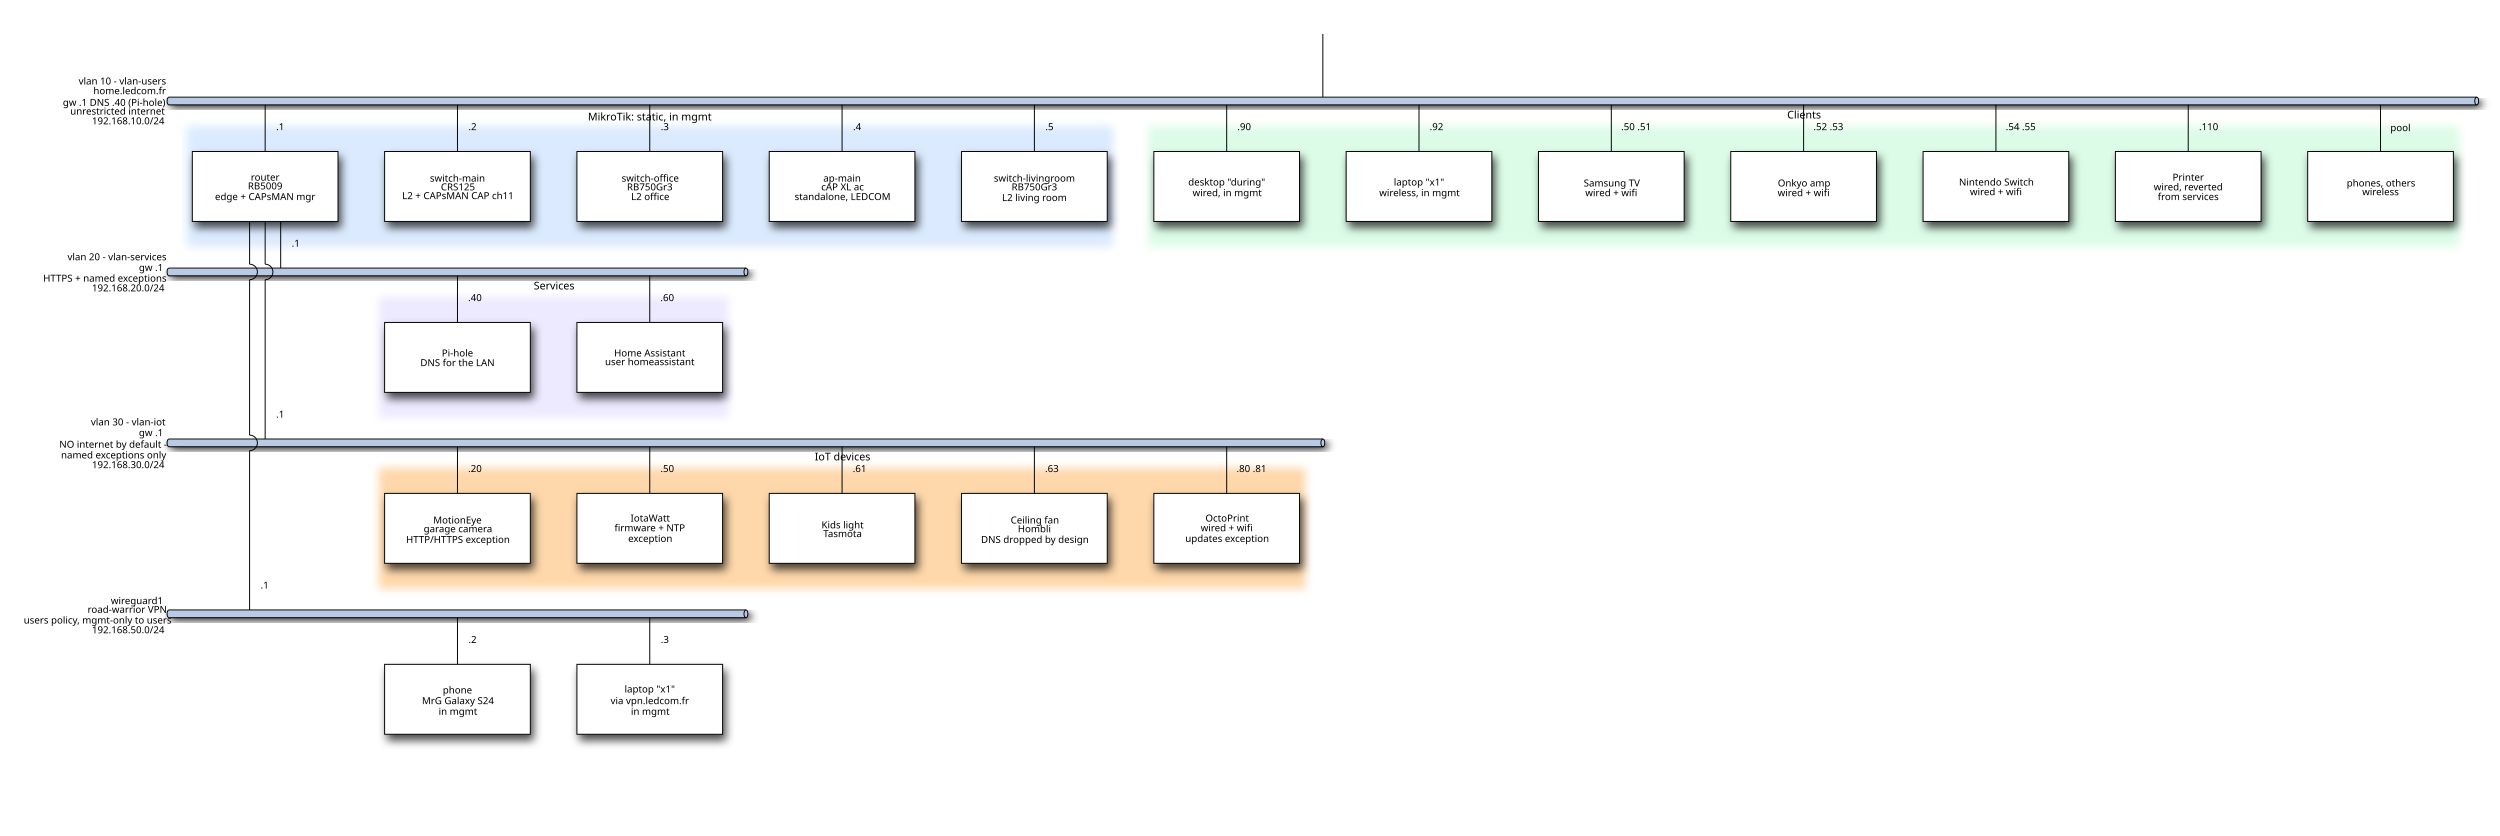
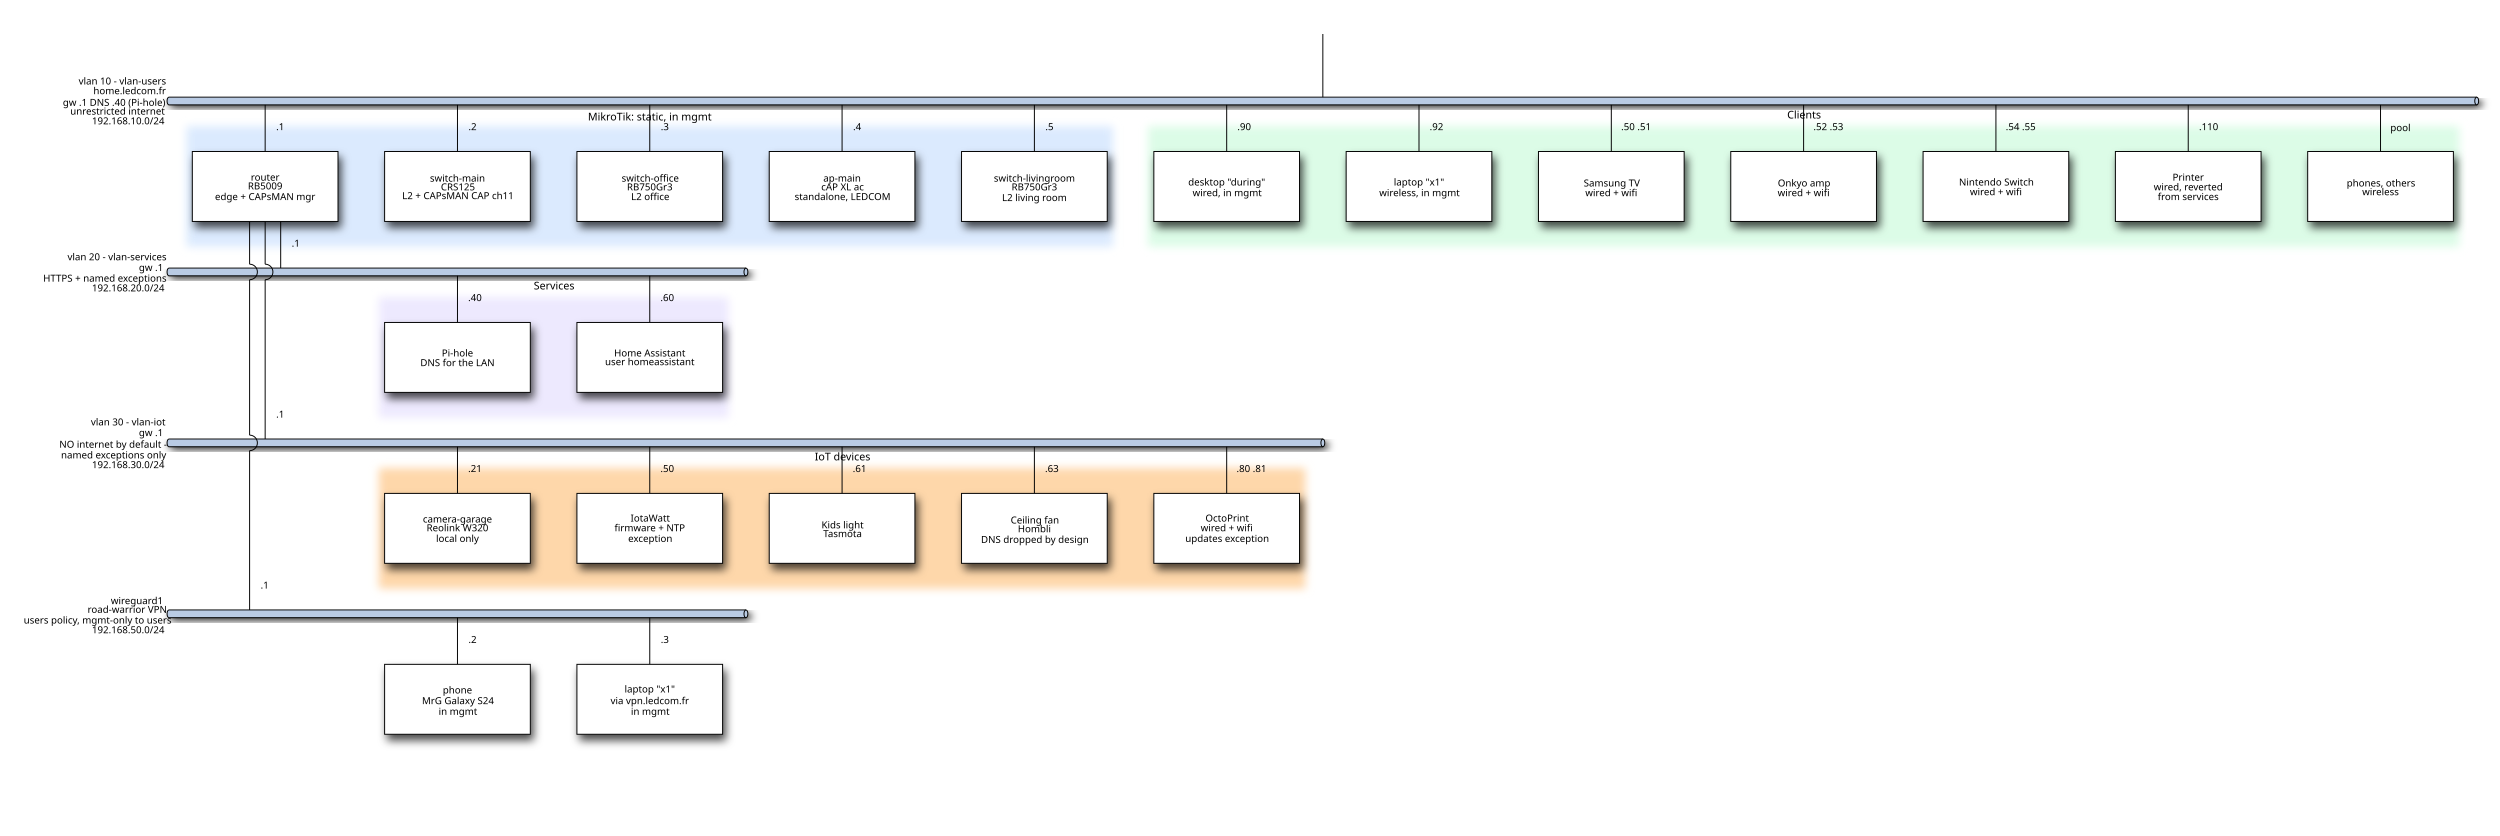
<svg xmlns="http://www.w3.org/2000/svg" viewBox="0 0 2574 860">
  <defs id="defs_block">
    <filter height="1.504" id="filter_blur" width="1.157" x="-0.079" y="-0.252">
      <feGaussianBlur id="feGaussianBlur3780" stdDeviation="4.2" />
    </filter>
  </defs>
  <rect fill="rgb(219,234,254)" height="124" style="filter:url(#filter_blur)" width="954" x="192" y="130" />
  <rect fill="rgb(220,252,231)" height="124" style="filter:url(#filter_blur)" width="1350" x="1182" y="130" />
  <rect fill="rgb(237,233,254)" height="124" style="filter:url(#filter_blur)" width="360" x="390" y="306" />
  <rect fill="rgb(254,215,170)" height="124" style="filter:url(#filter_blur)" width="954" x="390" y="482" />
  <rect fill="rgb(0,0,0)" height="72" stroke="rgb(0,0,0)" style="filter:url(#filter_blur);opacity:0.7;fill-opacity:1" width="150" x="201" y="162" />
  <rect fill="rgb(0,0,0)" height="72" stroke="rgb(0,0,0)" style="filter:url(#filter_blur);opacity:0.7;fill-opacity:1" width="150" x="399" y="162" />
  <rect fill="rgb(0,0,0)" height="72" stroke="rgb(0,0,0)" style="filter:url(#filter_blur);opacity:0.7;fill-opacity:1" width="150" x="597" y="162" />
  <rect fill="rgb(0,0,0)" height="72" stroke="rgb(0,0,0)" style="filter:url(#filter_blur);opacity:0.7;fill-opacity:1" width="150" x="795" y="162" />
  <rect fill="rgb(0,0,0)" height="72" stroke="rgb(0,0,0)" style="filter:url(#filter_blur);opacity:0.7;fill-opacity:1" width="150" x="993" y="162" />
  <rect fill="rgb(0,0,0)" height="72" stroke="rgb(0,0,0)" style="filter:url(#filter_blur);opacity:0.7;fill-opacity:1" width="150" x="1191" y="162" />
  <rect fill="rgb(0,0,0)" height="72" stroke="rgb(0,0,0)" style="filter:url(#filter_blur);opacity:0.7;fill-opacity:1" width="150" x="1389" y="162" />
  <rect fill="rgb(0,0,0)" height="72" stroke="rgb(0,0,0)" style="filter:url(#filter_blur);opacity:0.7;fill-opacity:1" width="150" x="1587" y="162" />
  <rect fill="rgb(0,0,0)" height="72" stroke="rgb(0,0,0)" style="filter:url(#filter_blur);opacity:0.7;fill-opacity:1" width="150" x="1785" y="162" />
  <rect fill="rgb(0,0,0)" height="72" stroke="rgb(0,0,0)" style="filter:url(#filter_blur);opacity:0.7;fill-opacity:1" width="150" x="1983" y="162" />
  <rect fill="rgb(0,0,0)" height="72" stroke="rgb(0,0,0)" style="filter:url(#filter_blur);opacity:0.7;fill-opacity:1" width="150" x="2181" y="162" />
  <rect fill="rgb(0,0,0)" height="72" stroke="rgb(0,0,0)" style="filter:url(#filter_blur);opacity:0.7;fill-opacity:1" width="150" x="2379" y="162" />
  <rect fill="rgb(0,0,0)" height="72" stroke="rgb(0,0,0)" style="filter:url(#filter_blur);opacity:0.7;fill-opacity:1" width="150" x="399" y="338" />
  <rect fill="rgb(0,0,0)" height="72" stroke="rgb(0,0,0)" style="filter:url(#filter_blur);opacity:0.7;fill-opacity:1" width="150" x="597" y="338" />
  <rect fill="rgb(0,0,0)" height="72" stroke="rgb(0,0,0)" style="filter:url(#filter_blur);opacity:0.7;fill-opacity:1" width="150" x="399" y="514" />
  <rect fill="rgb(0,0,0)" height="72" stroke="rgb(0,0,0)" style="filter:url(#filter_blur);opacity:0.7;fill-opacity:1" width="150" x="597" y="514" />
  <rect fill="rgb(0,0,0)" height="72" stroke="rgb(0,0,0)" style="filter:url(#filter_blur);opacity:0.7;fill-opacity:1" width="150" x="795" y="514" />
  <rect fill="rgb(0,0,0)" height="72" stroke="rgb(0,0,0)" style="filter:url(#filter_blur);opacity:0.7;fill-opacity:1" width="150" x="993" y="514" />
  <rect fill="rgb(0,0,0)" height="72" stroke="rgb(0,0,0)" style="filter:url(#filter_blur);opacity:0.7;fill-opacity:1" width="150" x="1191" y="514" />
  <rect fill="rgb(0,0,0)" height="72" stroke="rgb(0,0,0)" style="filter:url(#filter_blur);opacity:0.7;fill-opacity:1" width="150" x="399" y="690" />
  <rect fill="rgb(0,0,0)" height="72" stroke="rgb(0,0,0)" style="filter:url(#filter_blur);opacity:0.7;fill-opacity:1" width="150" x="597" y="690" />
  <path d="M 177 103 L 2553 103 A2,4 0 0 1 2553 111 L 177 111 A2,4 0 0 1 177 103" fill="rgb(0,0,0)" style="filter:url(#filter_blur)" />
  <path d="M 177 279 L 771 279 A2,4 0 0 1 771 287 L 177 287 A2,4 0 0 1 177 279" fill="rgb(0,0,0)" style="filter:url(#filter_blur)" />
  <path d="M 177 455 L 1365 455 A2,4 0 0 1 1365 463 L 177 463 A2,4 0 0 1 177 455" fill="rgb(0,0,0)" style="filter:url(#filter_blur)" />
  <path d="M 177 631 L 771 631 A2,4 0 0 1 771 639 L 177 639 A2,4 0 0 1 177 631" fill="rgb(0,0,0)" style="filter:url(#filter_blur)" />
  <path d="M 174 100 L 2550 100 A2,4 0 0 1 2550 108 L 174 108 A2,4 0 0 1 174 100" fill="rgb(185,203,228)" stroke="rgb(0,0,0)" />
  <path d="M 2550 108 A2,4 0 0 1 2550 100" fill="none" stroke="rgb(0,0,0)" />
  <path d="M 174 100 L 2550 100" fill="none" stroke="none" />
  <path d="M 1362 35 L 1362 100" fill="none" stroke="rgb(0,0,0)" />
  <path d="M 174 276 L 768 276 A2,4 0 0 1 768 284 L 174 284 A2,4 0 0 1 174 276" fill="rgb(185,203,228)" stroke="rgb(0,0,0)" />
  <path d="M 768 284 A2,4 0 0 1 768 276" fill="none" stroke="rgb(0,0,0)" />
  <path d="M 174 276 L 768 276" fill="none" stroke="none" />
  <path d="M 174 452 L 1362 452 A2,4 0 0 1 1362 460 L 174 460 A2,4 0 0 1 174 452" fill="rgb(185,203,228)" stroke="rgb(0,0,0)" />
  <path d="M 1362 460 A2,4 0 0 1 1362 452" fill="none" stroke="rgb(0,0,0)" />
  <path d="M 174 452 L 1362 452" fill="none" stroke="none" />
  <path d="M 174 628 L 768 628 A2,4 0 0 1 768 636 L 174 636 A2,4 0 0 1 174 628" fill="rgb(185,203,228)" stroke="rgb(0,0,0)" />
  <path d="M 768 636 A2,4 0 0 1 768 628" fill="none" stroke="rgb(0,0,0)" />
  <path d="M 174 628 L 768 628" fill="none" stroke="none" />
  <text fill="rgb(0,0,0)" font-family="sans-serif" font-size="10" font-style="normal" font-weight="normal" text-anchor="middle" textLength="80" x="126.0" y="87">vlan 10 - vlan-users</text>
  <text fill="rgb(0,0,0)" font-family="sans-serif" font-size="10" font-style="normal" font-weight="normal" text-anchor="middle" textLength="65" x="133.5" y="97">home.ledcom.fr</text>
  <text fill="rgb(0,0,0)" font-family="sans-serif" font-size="10" font-style="normal" font-weight="normal" text-anchor="middle" textLength="97" x="117.5" y="109">gw .1  DNS .40 (Pi-hole)</text>
  <text fill="rgb(0,0,0)" font-family="sans-serif" font-size="10" font-style="normal" font-weight="normal" text-anchor="middle" textLength="90" x="121.0" y="118">unrestricted internet</text>
  <text fill="rgb(0,0,0)" font-family="sans-serif" font-size="10" font-style="normal" font-weight="normal" text-anchor="middle" textLength="68" x="132.0" y="128">192.168.10.0/24</text>
  <text fill="rgb(0,0,0)" font-family="sans-serif" font-size="10" font-style="normal" font-weight="normal" text-anchor="middle" textLength="91" x="120.5" y="268">vlan 20 - vlan-services</text>
  <text fill="rgb(0,0,0)" font-family="sans-serif" font-size="10" font-style="normal" font-weight="normal" text-anchor="middle" textLength="21" x="155.5" y="279">gw .1</text>
  <text fill="rgb(0,0,0)" font-family="sans-serif" font-size="10" font-style="normal" font-weight="normal" text-anchor="middle" textLength="116" x="108.0" y="290">HTTPS + named exceptions</text>
  <text fill="rgb(0,0,0)" font-family="sans-serif" font-size="10" font-style="normal" font-weight="normal" text-anchor="middle" textLength="68" x="132.0" y="300">192.168.20.0/24</text>
  <text fill="rgb(0,0,0)" font-family="sans-serif" font-size="10" font-style="normal" font-weight="normal" text-anchor="middle" textLength="68" x="132.0" y="438">vlan 30 - vlan-iot</text>
  <text fill="rgb(0,0,0)" font-family="sans-serif" font-size="10" font-style="normal" font-weight="normal" text-anchor="middle" textLength="21" x="155.5" y="449">gw .1</text>
  <text fill="rgb(0,0,0)" font-family="sans-serif" font-size="10" font-style="normal" font-weight="normal" text-anchor="middle" textLength="99" x="116.5" y="461">NO internet by default -</text>
  <text fill="rgb(0,0,0)" font-family="sans-serif" font-size="10" font-style="normal" font-weight="normal" text-anchor="middle" textLength="98" x="117.0" y="472">named exceptions only</text>
  <text fill="rgb(0,0,0)" font-family="sans-serif" font-size="10" font-style="normal" font-weight="normal" text-anchor="middle" textLength="68" x="132.0" y="482">192.168.30.0/24</text>
  <text fill="rgb(0,0,0)" font-family="sans-serif" font-size="10" font-style="normal" font-weight="normal" text-anchor="middle" textLength="50" x="141.0" y="622">wireguard1</text>
  <text fill="rgb(0,0,0)" font-family="sans-serif" font-size="10" font-style="normal" font-weight="normal" text-anchor="middle" textLength="70" x="131.0" y="631">road-warrior VPN</text>
  <text fill="rgb(0,0,0)" font-family="sans-serif" font-size="10" font-style="normal" font-weight="normal" text-anchor="middle" textLength="131" x="100.5" y="642">users policy, mgmt-only to users</text>
  <text fill="rgb(0,0,0)" font-family="sans-serif" font-size="10" font-style="normal" font-weight="normal" text-anchor="middle" textLength="68" x="132.0" y="652">192.168.50.0/24</text>
  <path d="M 273 108 L 273 156" fill="none" stroke="rgb(0,0,0)" />
  <text fill="rgb(0,0,0)" font-family="sans-serif" font-size="10" font-style="normal" font-weight="normal" text-anchor="middle" textLength="7" x="288.5" y="134">.1</text>
  <path d="M 289 228 L 289 276" fill="none" stroke="rgb(0,0,0)" />
  <text fill="rgb(0,0,0)" font-family="sans-serif" font-size="10" font-style="normal" font-weight="normal" text-anchor="middle" textLength="7" x="304.5" y="254">.1</text>
  <path d="M 273 228 L 273 272" fill="none" stroke="rgb(0,0,0)" />
  <path d="M 273.0 272.0 A8.0,8.0 0 0 1 273.0 288.0" fill="none" stroke="rgb(0,0,0)" />
  <path d="M 273 288 L 273 452" fill="none" stroke="rgb(0,0,0)" />
  <text fill="rgb(0,0,0)" font-family="sans-serif" font-size="10" font-style="normal" font-weight="normal" text-anchor="middle" textLength="7" x="288.5" y="430">.1</text>
  <path d="M 257 228 L 257 272" fill="none" stroke="rgb(0,0,0)" />
  <path d="M 257.0 272.0 A8.0,8.0 0 0 1 257.0 288.0" fill="none" stroke="rgb(0,0,0)" />
  <path d="M 257 288 L 257 448" fill="none" stroke="rgb(0,0,0)" />
  <path d="M 257.0 448.0 A8.0,8.0 0 0 1 257.0 464.0" fill="none" stroke="rgb(0,0,0)" />
  <path d="M 257 464 L 257 628" fill="none" stroke="rgb(0,0,0)" />
  <text fill="rgb(0,0,0)" font-family="sans-serif" font-size="10" font-style="normal" font-weight="normal" text-anchor="middle" textLength="7" x="272.5" y="606">.1</text>
  <rect fill="rgb(255,255,255)" height="72" stroke="rgb(0,0,0)" width="150" x="198" y="156" />
  <text fill="rgb(0,0,0)" font-family="sans-serif" font-size="10" font-style="normal" font-weight="normal" text-anchor="middle" textLength="26" x="273.0" y="186">router</text>
  <text fill="rgb(0,0,0)" font-family="sans-serif" font-size="10" font-style="normal" font-weight="normal" text-anchor="middle" textLength="32" x="273.0" y="195">RB5009</text>
  <text fill="rgb(0,0,0)" font-family="sans-serif" font-size="10" font-style="normal" font-weight="normal" text-anchor="middle" textLength="92" x="273.0" y="206">edge + CAPsMAN mgr</text>
  <path d="M 471 108 L 471 156" fill="none" stroke="rgb(0,0,0)" />
  <text fill="rgb(0,0,0)" font-family="sans-serif" font-size="10" font-style="normal" font-weight="normal" text-anchor="middle" textLength="7" x="486.5" y="134">.2</text>
  <rect fill="rgb(255,255,255)" height="72" stroke="rgb(0,0,0)" width="150" x="396" y="156" />
  <text fill="rgb(0,0,0)" font-family="sans-serif" font-size="10" font-style="normal" font-weight="normal" text-anchor="middle" textLength="52" x="471.0" y="187">switch-main</text>
  <text fill="rgb(0,0,0)" font-family="sans-serif" font-size="10" font-style="normal" font-weight="normal" text-anchor="middle" textLength="33" x="471.5" y="196">CRS125</text>
  <text fill="rgb(0,0,0)" font-family="sans-serif" font-size="10" font-style="normal" font-weight="normal" text-anchor="middle" textLength="105" x="471.5" y="205">L2 + CAPsMAN CAP ch11</text>
  <path d="M 669 108 L 669 156" fill="none" stroke="rgb(0,0,0)" />
  <text fill="rgb(0,0,0)" font-family="sans-serif" font-size="10" font-style="normal" font-weight="normal" text-anchor="middle" textLength="7" x="684.5" y="134">.3</text>
  <rect fill="rgb(255,255,255)" height="72" stroke="rgb(0,0,0)" width="150" x="594" y="156" />
  <text fill="rgb(0,0,0)" font-family="sans-serif" font-size="10" font-style="normal" font-weight="normal" text-anchor="middle" textLength="53" x="669.5" y="187">switch-office</text>
  <text fill="rgb(0,0,0)" font-family="sans-serif" font-size="10" font-style="normal" font-weight="normal" text-anchor="middle" textLength="42" x="669.0" y="196">RB750Gr3</text>
  <text fill="rgb(0,0,0)" font-family="sans-serif" font-size="10" font-style="normal" font-weight="normal" text-anchor="middle" textLength="35" x="669.5" y="206">L2 office</text>
  <path d="M 867 108 L 867 156" fill="none" stroke="rgb(0,0,0)" />
  <text fill="rgb(0,0,0)" font-family="sans-serif" font-size="10" font-style="normal" font-weight="normal" text-anchor="middle" textLength="7" x="882.5" y="134">.4</text>
  <rect fill="rgb(255,255,255)" height="72" stroke="rgb(0,0,0)" width="150" x="792" y="156" />
  <text fill="rgb(0,0,0)" font-family="sans-serif" font-size="10" font-style="normal" font-weight="normal" text-anchor="middle" textLength="34" x="867.0" y="187">ap-main</text>
  <text fill="rgb(0,0,0)" font-family="sans-serif" font-size="10" font-style="normal" font-weight="normal" text-anchor="middle" textLength="39" x="867.5" y="196">cAP XL ac</text>
  <text fill="rgb(0,0,0)" font-family="sans-serif" font-size="10" font-style="normal" font-weight="normal" text-anchor="middle" textLength="89" x="867.5" y="206">standalone, LEDCOM</text>
  <path d="M 1065 108 L 1065 156" fill="none" stroke="rgb(0,0,0)" />
  <text fill="rgb(0,0,0)" font-family="sans-serif" font-size="10" font-style="normal" font-weight="normal" text-anchor="middle" textLength="7" x="1080.5" y="134">.5</text>
  <rect fill="rgb(255,255,255)" height="72" stroke="rgb(0,0,0)" width="150" x="990" y="156" />
  <text fill="rgb(0,0,0)" font-family="sans-serif" font-size="10" font-style="normal" font-weight="normal" text-anchor="middle" textLength="76" x="1065.0" y="187">switch-livingroom</text>
  <text fill="rgb(0,0,0)" font-family="sans-serif" font-size="10" font-style="normal" font-weight="normal" text-anchor="middle" textLength="42" x="1065.0" y="196">RB750Gr3</text>
  <text fill="rgb(0,0,0)" font-family="sans-serif" font-size="10" font-style="normal" font-weight="normal" text-anchor="middle" textLength="60" x="1065.0" y="207">L2 living room</text>
  <path d="M 1263 108 L 1263 156" fill="none" stroke="rgb(0,0,0)" />
  <text fill="rgb(0,0,0)" font-family="sans-serif" font-size="10" font-style="normal" font-weight="normal" text-anchor="middle" textLength="12" x="1281.0" y="134">.90</text>
  <rect fill="rgb(255,255,255)" height="72" stroke="rgb(0,0,0)" width="150" x="1188" y="156" />
  <text fill="rgb(0,0,0)" font-family="sans-serif" font-size="10" font-style="normal" font-weight="normal" text-anchor="middle" textLength="70" x="1263.0" y="191">desktop "during"</text>
  <text fill="rgb(0,0,0)" font-family="sans-serif" font-size="10" font-style="normal" font-weight="normal" text-anchor="middle" textLength="63" x="1263.5" y="202">wired, in mgmt</text>
  <path d="M 1461 108 L 1461 156" fill="none" stroke="rgb(0,0,0)" />
  <text fill="rgb(0,0,0)" font-family="sans-serif" font-size="10" font-style="normal" font-weight="normal" text-anchor="middle" textLength="12" x="1479.0" y="134">.92</text>
  <rect fill="rgb(255,255,255)" height="72" stroke="rgb(0,0,0)" width="150" x="1386" y="156" />
  <text fill="rgb(0,0,0)" font-family="sans-serif" font-size="10" font-style="normal" font-weight="normal" text-anchor="middle" textLength="42" x="1461.0" y="191">laptop "x1"</text>
  <text fill="rgb(0,0,0)" font-family="sans-serif" font-size="10" font-style="normal" font-weight="normal" text-anchor="middle" textLength="73" x="1461.5" y="202">wireless, in mgmt</text>
  <path d="M 1659 108 L 1659 156" fill="none" stroke="rgb(0,0,0)" />
  <text fill="rgb(0,0,0)" font-family="sans-serif" font-size="10" font-style="normal" font-weight="normal" text-anchor="middle" textLength="27" x="1684.5" y="134">.50 .51</text>
  <rect fill="rgb(255,255,255)" height="72" stroke="rgb(0,0,0)" width="150" x="1584" y="156" />
  <text fill="rgb(0,0,0)" font-family="sans-serif" font-size="10" font-style="normal" font-weight="normal" text-anchor="middle" textLength="53" x="1659.5" y="192">Samsung TV</text>
  <text fill="rgb(0,0,0)" font-family="sans-serif" font-size="10" font-style="normal" font-weight="normal" text-anchor="middle" textLength="50" x="1659.0" y="202">wired + wifi</text>
  <path d="M 1857 108 L 1857 156" fill="none" stroke="rgb(0,0,0)" />
  <text fill="rgb(0,0,0)" font-family="sans-serif" font-size="10" font-style="normal" font-weight="normal" text-anchor="middle" textLength="27" x="1882.5" y="134">.52 .53</text>
  <rect fill="rgb(255,255,255)" height="72" stroke="rgb(0,0,0)" width="150" x="1782" y="156" />
  <text fill="rgb(0,0,0)" font-family="sans-serif" font-size="10" font-style="normal" font-weight="normal" text-anchor="middle" textLength="47" x="1857.5" y="192">Onkyo amp</text>
  <text fill="rgb(0,0,0)" font-family="sans-serif" font-size="10" font-style="normal" font-weight="normal" text-anchor="middle" textLength="50" x="1857.0" y="202">wired + wifi</text>
  <path d="M 2055 108 L 2055 156" fill="none" stroke="rgb(0,0,0)" />
  <text fill="rgb(0,0,0)" font-family="sans-serif" font-size="10" font-style="normal" font-weight="normal" text-anchor="middle" textLength="27" x="2080.5" y="134">.54 .55</text>
  <rect fill="rgb(255,255,255)" height="72" stroke="rgb(0,0,0)" width="150" x="1980" y="156" />
  <text fill="rgb(0,0,0)" font-family="sans-serif" font-size="10" font-style="normal" font-weight="normal" text-anchor="middle" textLength="71" x="2055.5" y="191">Nintendo Switch</text>
  <text fill="rgb(0,0,0)" font-family="sans-serif" font-size="10" font-style="normal" font-weight="normal" text-anchor="middle" textLength="50" x="2055.0" y="201">wired + wifi</text>
  <path d="M 2253 108 L 2253 156" fill="none" stroke="rgb(0,0,0)" />
  <text fill="rgb(0,0,0)" font-family="sans-serif" font-size="10" font-style="normal" font-weight="normal" text-anchor="middle" textLength="18" x="2274.0" y="134">.110</text>
  <rect fill="rgb(255,255,255)" height="72" stroke="rgb(0,0,0)" width="150" x="2178" y="156" />
  <text fill="rgb(0,0,0)" font-family="sans-serif" font-size="10" font-style="normal" font-weight="normal" text-anchor="middle" textLength="30" x="2253.0" y="186">Printer</text>
  <text fill="rgb(0,0,0)" font-family="sans-serif" font-size="10" font-style="normal" font-weight="normal" text-anchor="middle" textLength="64" x="2253.0" y="196">wired, reverted</text>
  <text fill="rgb(0,0,0)" font-family="sans-serif" font-size="10" font-style="normal" font-weight="normal" text-anchor="middle" textLength="54" x="2253.0" y="206">from services</text>
  <path d="M 2451 108 L 2451 156" fill="none" stroke="rgb(0,0,0)" />
  <text fill="rgb(0,0,0)" font-family="sans-serif" font-size="10" font-style="normal" font-weight="normal" text-anchor="middle" textLength="17" x="2471.5" y="135">pool</text>
  <rect fill="rgb(255,255,255)" height="72" stroke="rgb(0,0,0)" width="150" x="2376" y="156" />
  <text fill="rgb(0,0,0)" font-family="sans-serif" font-size="10" font-style="normal" font-weight="normal" text-anchor="middle" textLength="61" x="2451.5" y="192">phones, others</text>
  <text fill="rgb(0,0,0)" font-family="sans-serif" font-size="10" font-style="normal" font-weight="normal" text-anchor="middle" textLength="34" x="2451.0" y="201">wireless</text>
  <path d="M 471 284 L 471 332" fill="none" stroke="rgb(0,0,0)" />
  <text fill="rgb(0,0,0)" font-family="sans-serif" font-size="10" font-style="normal" font-weight="normal" text-anchor="middle" textLength="12" x="489.0" y="310">.40</text>
  <rect fill="rgb(255,255,255)" height="72" stroke="rgb(0,0,0)" width="150" x="396" y="332" />
  <text fill="rgb(0,0,0)" font-family="sans-serif" font-size="10" font-style="normal" font-weight="normal" text-anchor="middle" textLength="30" x="471.0" y="367">Pi-hole</text>
  <text fill="rgb(0,0,0)" font-family="sans-serif" font-size="10" font-style="normal" font-weight="normal" text-anchor="middle" textLength="68" x="471.0" y="377">DNS for the LAN</text>
  <path d="M 669 284 L 669 332" fill="none" stroke="rgb(0,0,0)" />
  <text fill="rgb(0,0,0)" font-family="sans-serif" font-size="10" font-style="normal" font-weight="normal" text-anchor="middle" textLength="12" x="687.0" y="310">.60</text>
  <rect fill="rgb(255,255,255)" height="72" stroke="rgb(0,0,0)" width="150" x="594" y="332" />
  <text fill="rgb(0,0,0)" font-family="sans-serif" font-size="10" font-style="normal" font-weight="normal" text-anchor="middle" textLength="62" x="669.0" y="367">Home Assistant</text>
  <text fill="rgb(0,0,0)" font-family="sans-serif" font-size="10" font-style="normal" font-weight="normal" text-anchor="middle" textLength="80" x="669.0" y="376">user homeassistant</text>
  <path d="M 471 460 L 471 508" fill="none" stroke="rgb(0,0,0)" />
-   <text fill="rgb(0,0,0)" font-family="sans-serif" font-size="10" font-style="normal" font-weight="normal" text-anchor="middle" textLength="12" x="489.0" y="486">.20</text>
+   <text fill="rgb(0,0,0)" font-family="sans-serif" font-size="10" font-style="normal" font-weight="normal" text-anchor="middle" textLength="12" x="489.0" y="486">.21</text>
  <rect fill="rgb(255,255,255)" height="72" stroke="rgb(0,0,0)" width="150" x="396" y="508" />
-   <text fill="rgb(0,0,0)" font-family="sans-serif" font-size="10" font-style="normal" font-weight="normal" text-anchor="middle" textLength="44" x="471.0" y="539">MotionEye</text>
-   <text fill="rgb(0,0,0)" font-family="sans-serif" font-size="10" font-style="normal" font-weight="normal" text-anchor="middle" textLength="61" x="471.5" y="548">garage camera</text>
-   <text fill="rgb(0,0,0)" font-family="sans-serif" font-size="10" font-style="normal" font-weight="normal" text-anchor="middle" textLength="99" x="471.5" y="559">HTTP/HTTPS exception</text>
+   <text fill="rgb(0,0,0)" font-family="sans-serif" font-size="10" font-style="normal" font-weight="normal" text-anchor="middle" textLength="62" x="471.0" y="538">camera-garage</text>
+   <text fill="rgb(0,0,0)" font-family="sans-serif" font-size="10" font-style="normal" font-weight="normal" text-anchor="middle" textLength="60" x="471.0" y="547">Reolink W320</text>
+   <text fill="rgb(0,0,0)" font-family="sans-serif" font-size="10" font-style="normal" font-weight="normal" text-anchor="middle" textLength="40" x="471.0" y="558">local only</text>
  <path d="M 669 460 L 669 508" fill="none" stroke="rgb(0,0,0)" />
  <text fill="rgb(0,0,0)" font-family="sans-serif" font-size="10" font-style="normal" font-weight="normal" text-anchor="middle" textLength="12" x="687.0" y="486">.50</text>
  <rect fill="rgb(255,255,255)" height="72" stroke="rgb(0,0,0)" width="150" x="594" y="508" />
  <text fill="rgb(0,0,0)" font-family="sans-serif" font-size="10" font-style="normal" font-weight="normal" text-anchor="middle" textLength="33" x="669.5" y="537">IotaWatt</text>
  <text fill="rgb(0,0,0)" font-family="sans-serif" font-size="10" font-style="normal" font-weight="normal" text-anchor="middle" textLength="66" x="669.0" y="547">firmware + NTP</text>
  <text fill="rgb(0,0,0)" font-family="sans-serif" font-size="10" font-style="normal" font-weight="normal" text-anchor="middle" textLength="41" x="669.5" y="558">exception</text>
  <path d="M 867 460 L 867 508" fill="none" stroke="rgb(0,0,0)" />
  <text fill="rgb(0,0,0)" font-family="sans-serif" font-size="10" font-style="normal" font-weight="normal" text-anchor="middle" textLength="12" x="885.0" y="486">.61</text>
  <rect fill="rgb(255,255,255)" height="72" stroke="rgb(0,0,0)" width="150" x="792" y="508" />
  <text fill="rgb(0,0,0)" font-family="sans-serif" font-size="10" font-style="normal" font-weight="normal" text-anchor="middle" textLength="39" x="867.5" y="544">Kids light</text>
  <text fill="rgb(0,0,0)" font-family="sans-serif" font-size="10" font-style="normal" font-weight="normal" text-anchor="middle" textLength="33" x="867.5" y="553">Tasmota</text>
  <path d="M 1065 460 L 1065 508" fill="none" stroke="rgb(0,0,0)" />
  <text fill="rgb(0,0,0)" font-family="sans-serif" font-size="10" font-style="normal" font-weight="normal" text-anchor="middle" textLength="12" x="1083.0" y="486">.63</text>
  <rect fill="rgb(255,255,255)" height="72" stroke="rgb(0,0,0)" width="150" x="990" y="508" />
  <text fill="rgb(0,0,0)" font-family="sans-serif" font-size="10" font-style="normal" font-weight="normal" text-anchor="middle" textLength="47" x="1065.5" y="539">Ceiling fan</text>
  <text fill="rgb(0,0,0)" font-family="sans-serif" font-size="10" font-style="normal" font-weight="normal" text-anchor="middle" textLength="30" x="1065.0" y="548">Hombli</text>
  <text fill="rgb(0,0,0)" font-family="sans-serif" font-size="10" font-style="normal" font-weight="normal" text-anchor="middle" textLength="99" x="1065.5" y="559">DNS dropped by design</text>
  <path d="M 1263 460 L 1263 508" fill="none" stroke="rgb(0,0,0)" />
  <text fill="rgb(0,0,0)" font-family="sans-serif" font-size="10" font-style="normal" font-weight="normal" text-anchor="middle" textLength="27" x="1288.5" y="486">.80 .81</text>
  <rect fill="rgb(255,255,255)" height="72" stroke="rgb(0,0,0)" width="150" x="1188" y="508" />
  <text fill="rgb(0,0,0)" font-family="sans-serif" font-size="10" font-style="normal" font-weight="normal" text-anchor="middle" textLength="39" x="1263.5" y="537">OctoPrint</text>
  <text fill="rgb(0,0,0)" font-family="sans-serif" font-size="10" font-style="normal" font-weight="normal" text-anchor="middle" textLength="50" x="1263.0" y="547">wired + wifi</text>
  <text fill="rgb(0,0,0)" font-family="sans-serif" font-size="10" font-style="normal" font-weight="normal" text-anchor="middle" textLength="77" x="1263.5" y="558">updates exception</text>
  <path d="M 471 636 L 471 684" fill="none" stroke="rgb(0,0,0)" />
  <text fill="rgb(0,0,0)" font-family="sans-serif" font-size="10" font-style="normal" font-weight="normal" text-anchor="middle" textLength="7" x="486.5" y="662">.2</text>
  <rect fill="rgb(255,255,255)" height="72" stroke="rgb(0,0,0)" width="150" x="396" y="684" />
  <text fill="rgb(0,0,0)" font-family="sans-serif" font-size="10" font-style="normal" font-weight="normal" text-anchor="middle" textLength="28" x="471.0" y="714">phone</text>
  <text fill="rgb(0,0,0)" font-family="sans-serif" font-size="10" font-style="normal" font-weight="normal" text-anchor="middle" textLength="65" x="471.5" y="725">MrG Galaxy S24</text>
  <text fill="rgb(0,0,0)" font-family="sans-serif" font-size="10" font-style="normal" font-weight="normal" text-anchor="middle" textLength="35" x="471.5" y="736">in mgmt</text>
  <path d="M 669 636 L 669 684" fill="none" stroke="rgb(0,0,0)" />
  <text fill="rgb(0,0,0)" font-family="sans-serif" font-size="10" font-style="normal" font-weight="normal" text-anchor="middle" textLength="7" x="684.5" y="662">.3</text>
  <rect fill="rgb(255,255,255)" height="72" stroke="rgb(0,0,0)" width="150" x="594" y="684" />
  <text fill="rgb(0,0,0)" font-family="sans-serif" font-size="10" font-style="normal" font-weight="normal" text-anchor="middle" textLength="42" x="669.0" y="713">laptop "x1"</text>
  <text fill="rgb(0,0,0)" font-family="sans-serif" font-size="10" font-style="normal" font-weight="normal" text-anchor="middle" textLength="70" x="669.0" y="725">via vpn.ledcom.fr</text>
  <text fill="rgb(0,0,0)" font-family="sans-serif" font-size="10" font-style="normal" font-weight="normal" text-anchor="middle" textLength="35" x="669.5" y="736">in mgmt</text>
  <text fill="rgb(0,0,0)" font-family="sans-serif" font-size="11" font-style="normal" font-weight="normal" text-anchor="middle" textLength="112" x="669.0" y="124">MikroTik: static, in mgmt</text>
  <text fill="rgb(0,0,0)" font-family="sans-serif" font-size="11" font-style="normal" font-weight="normal" text-anchor="middle" textLength="33" x="1857.5" y="122">Clients</text>
  <text fill="rgb(0,0,0)" font-family="sans-serif" font-size="11" font-style="normal" font-weight="normal" text-anchor="middle" textLength="39" x="570.5" y="298">Services</text>
  <text fill="rgb(0,0,0)" font-family="sans-serif" font-size="11" font-style="normal" font-weight="normal" text-anchor="middle" textLength="51" x="867.5" y="474">IoT devices</text>
</svg>
